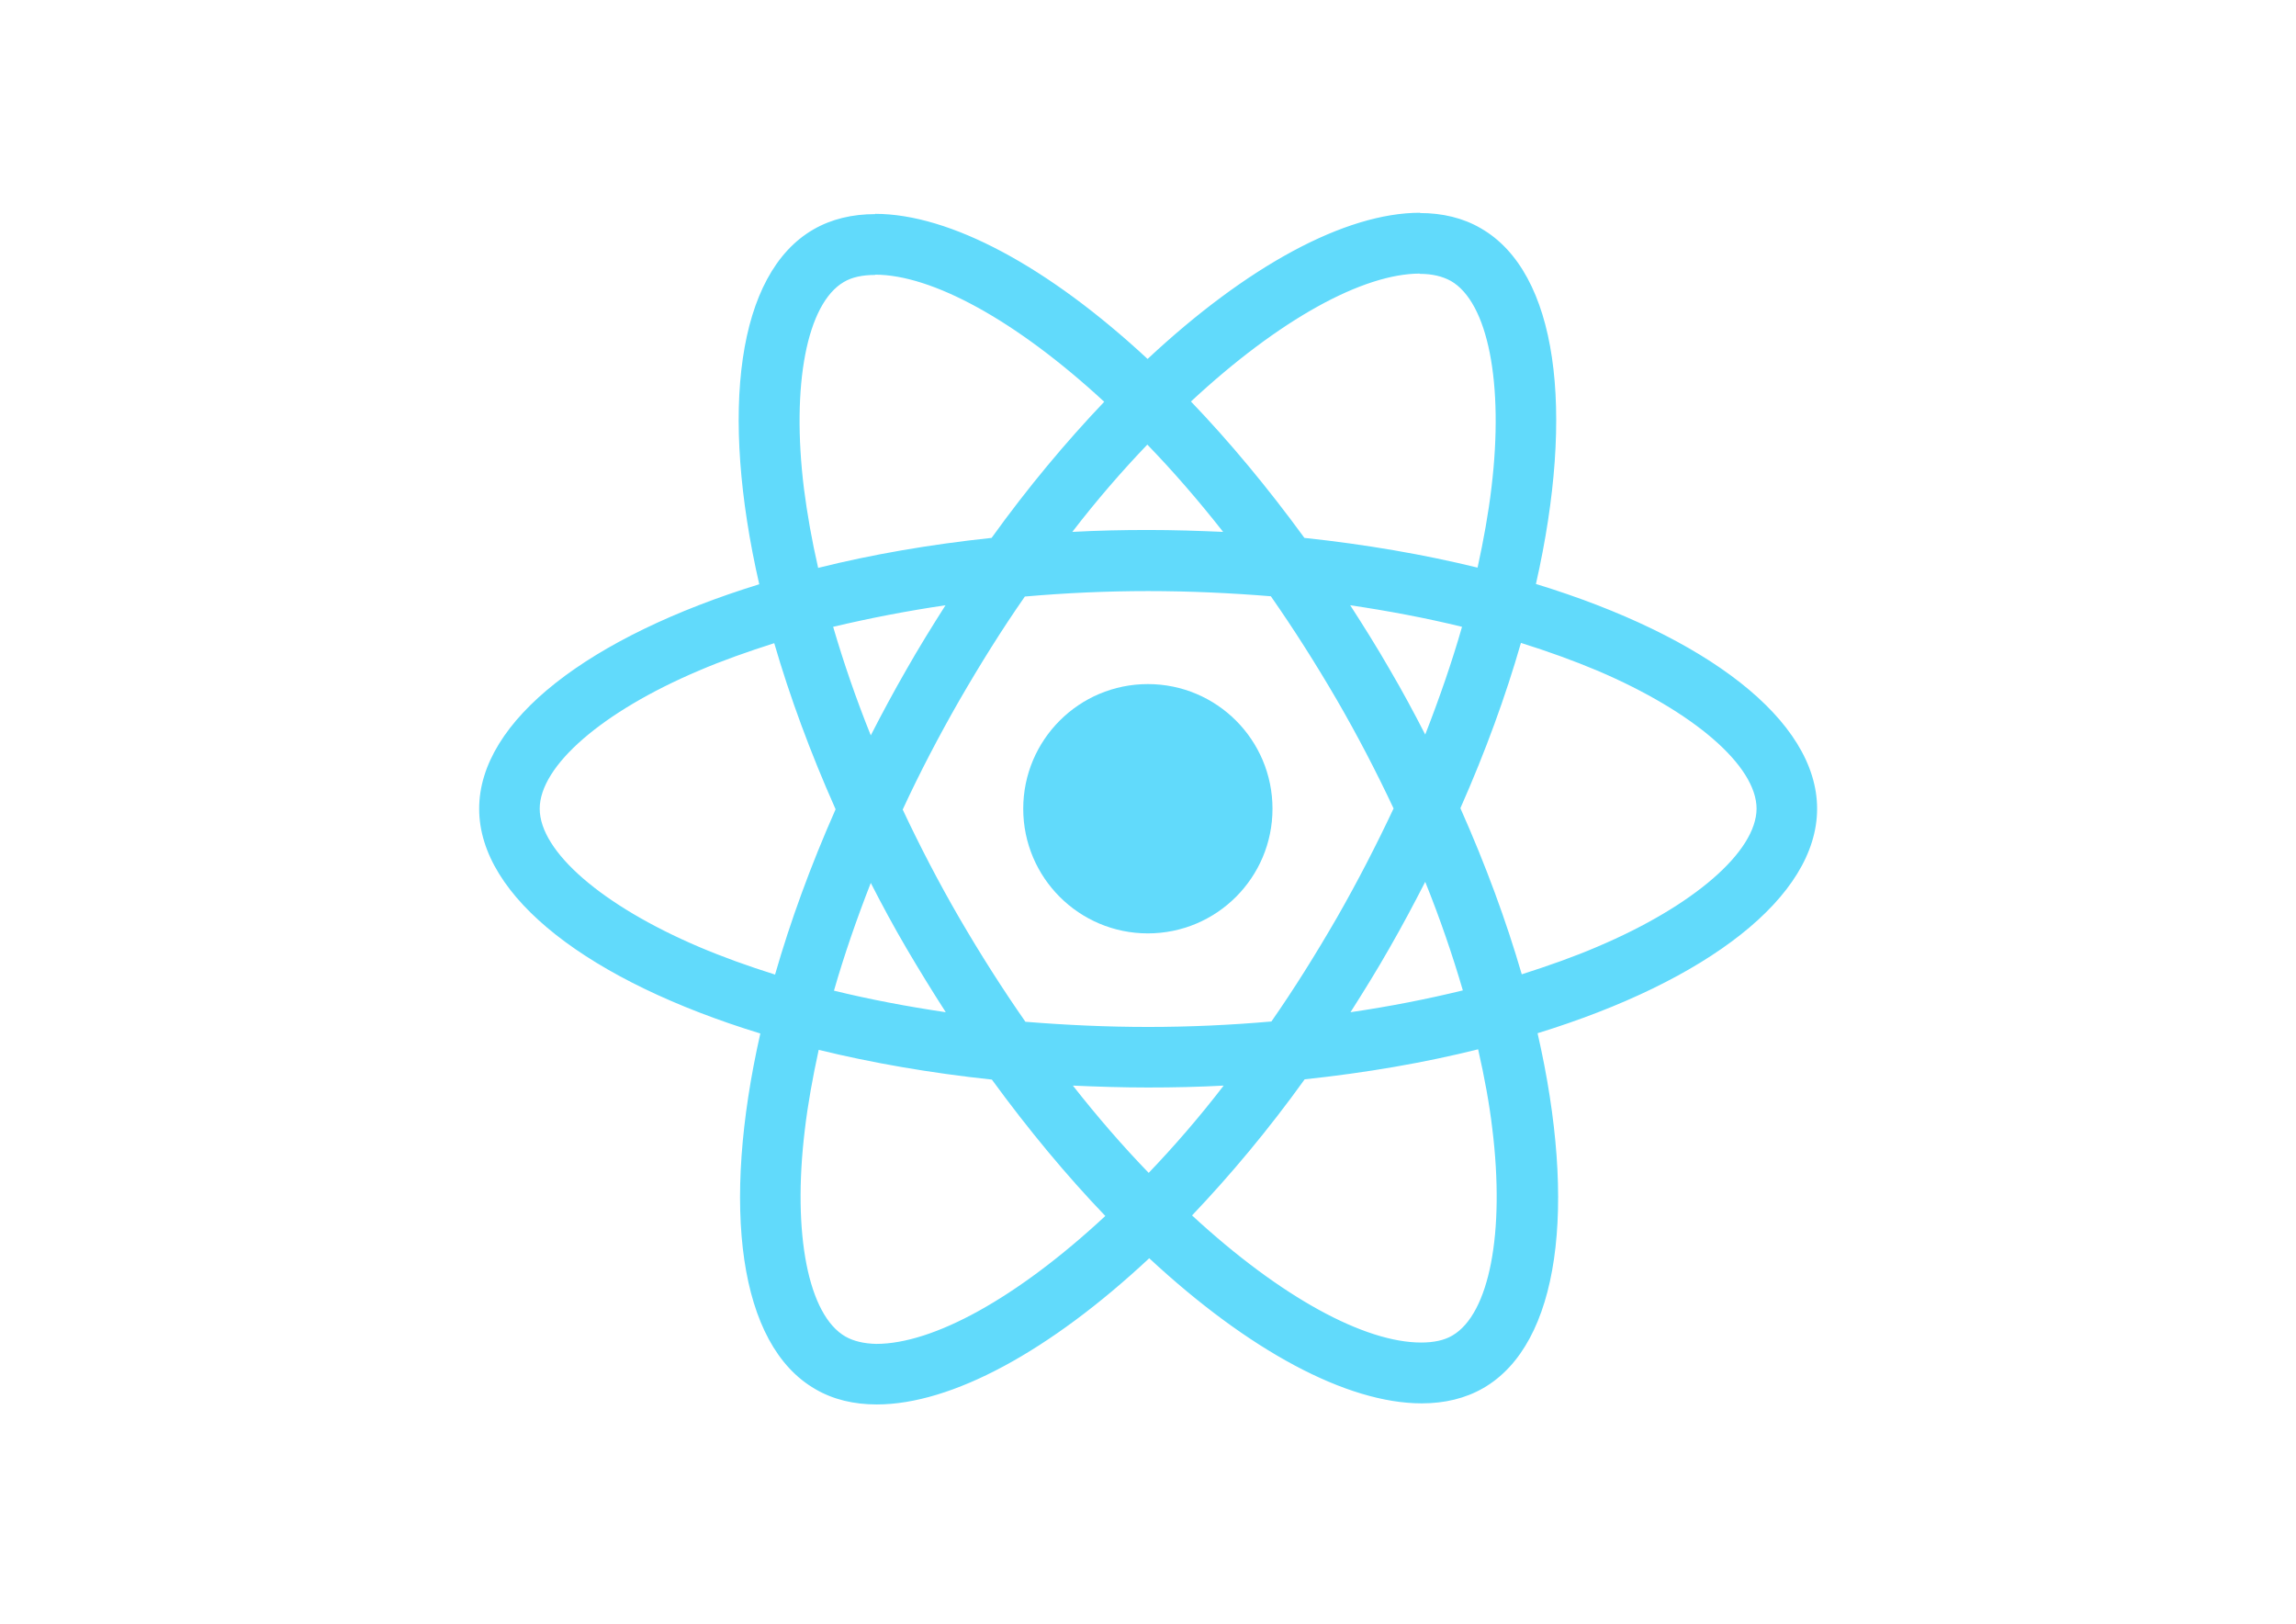
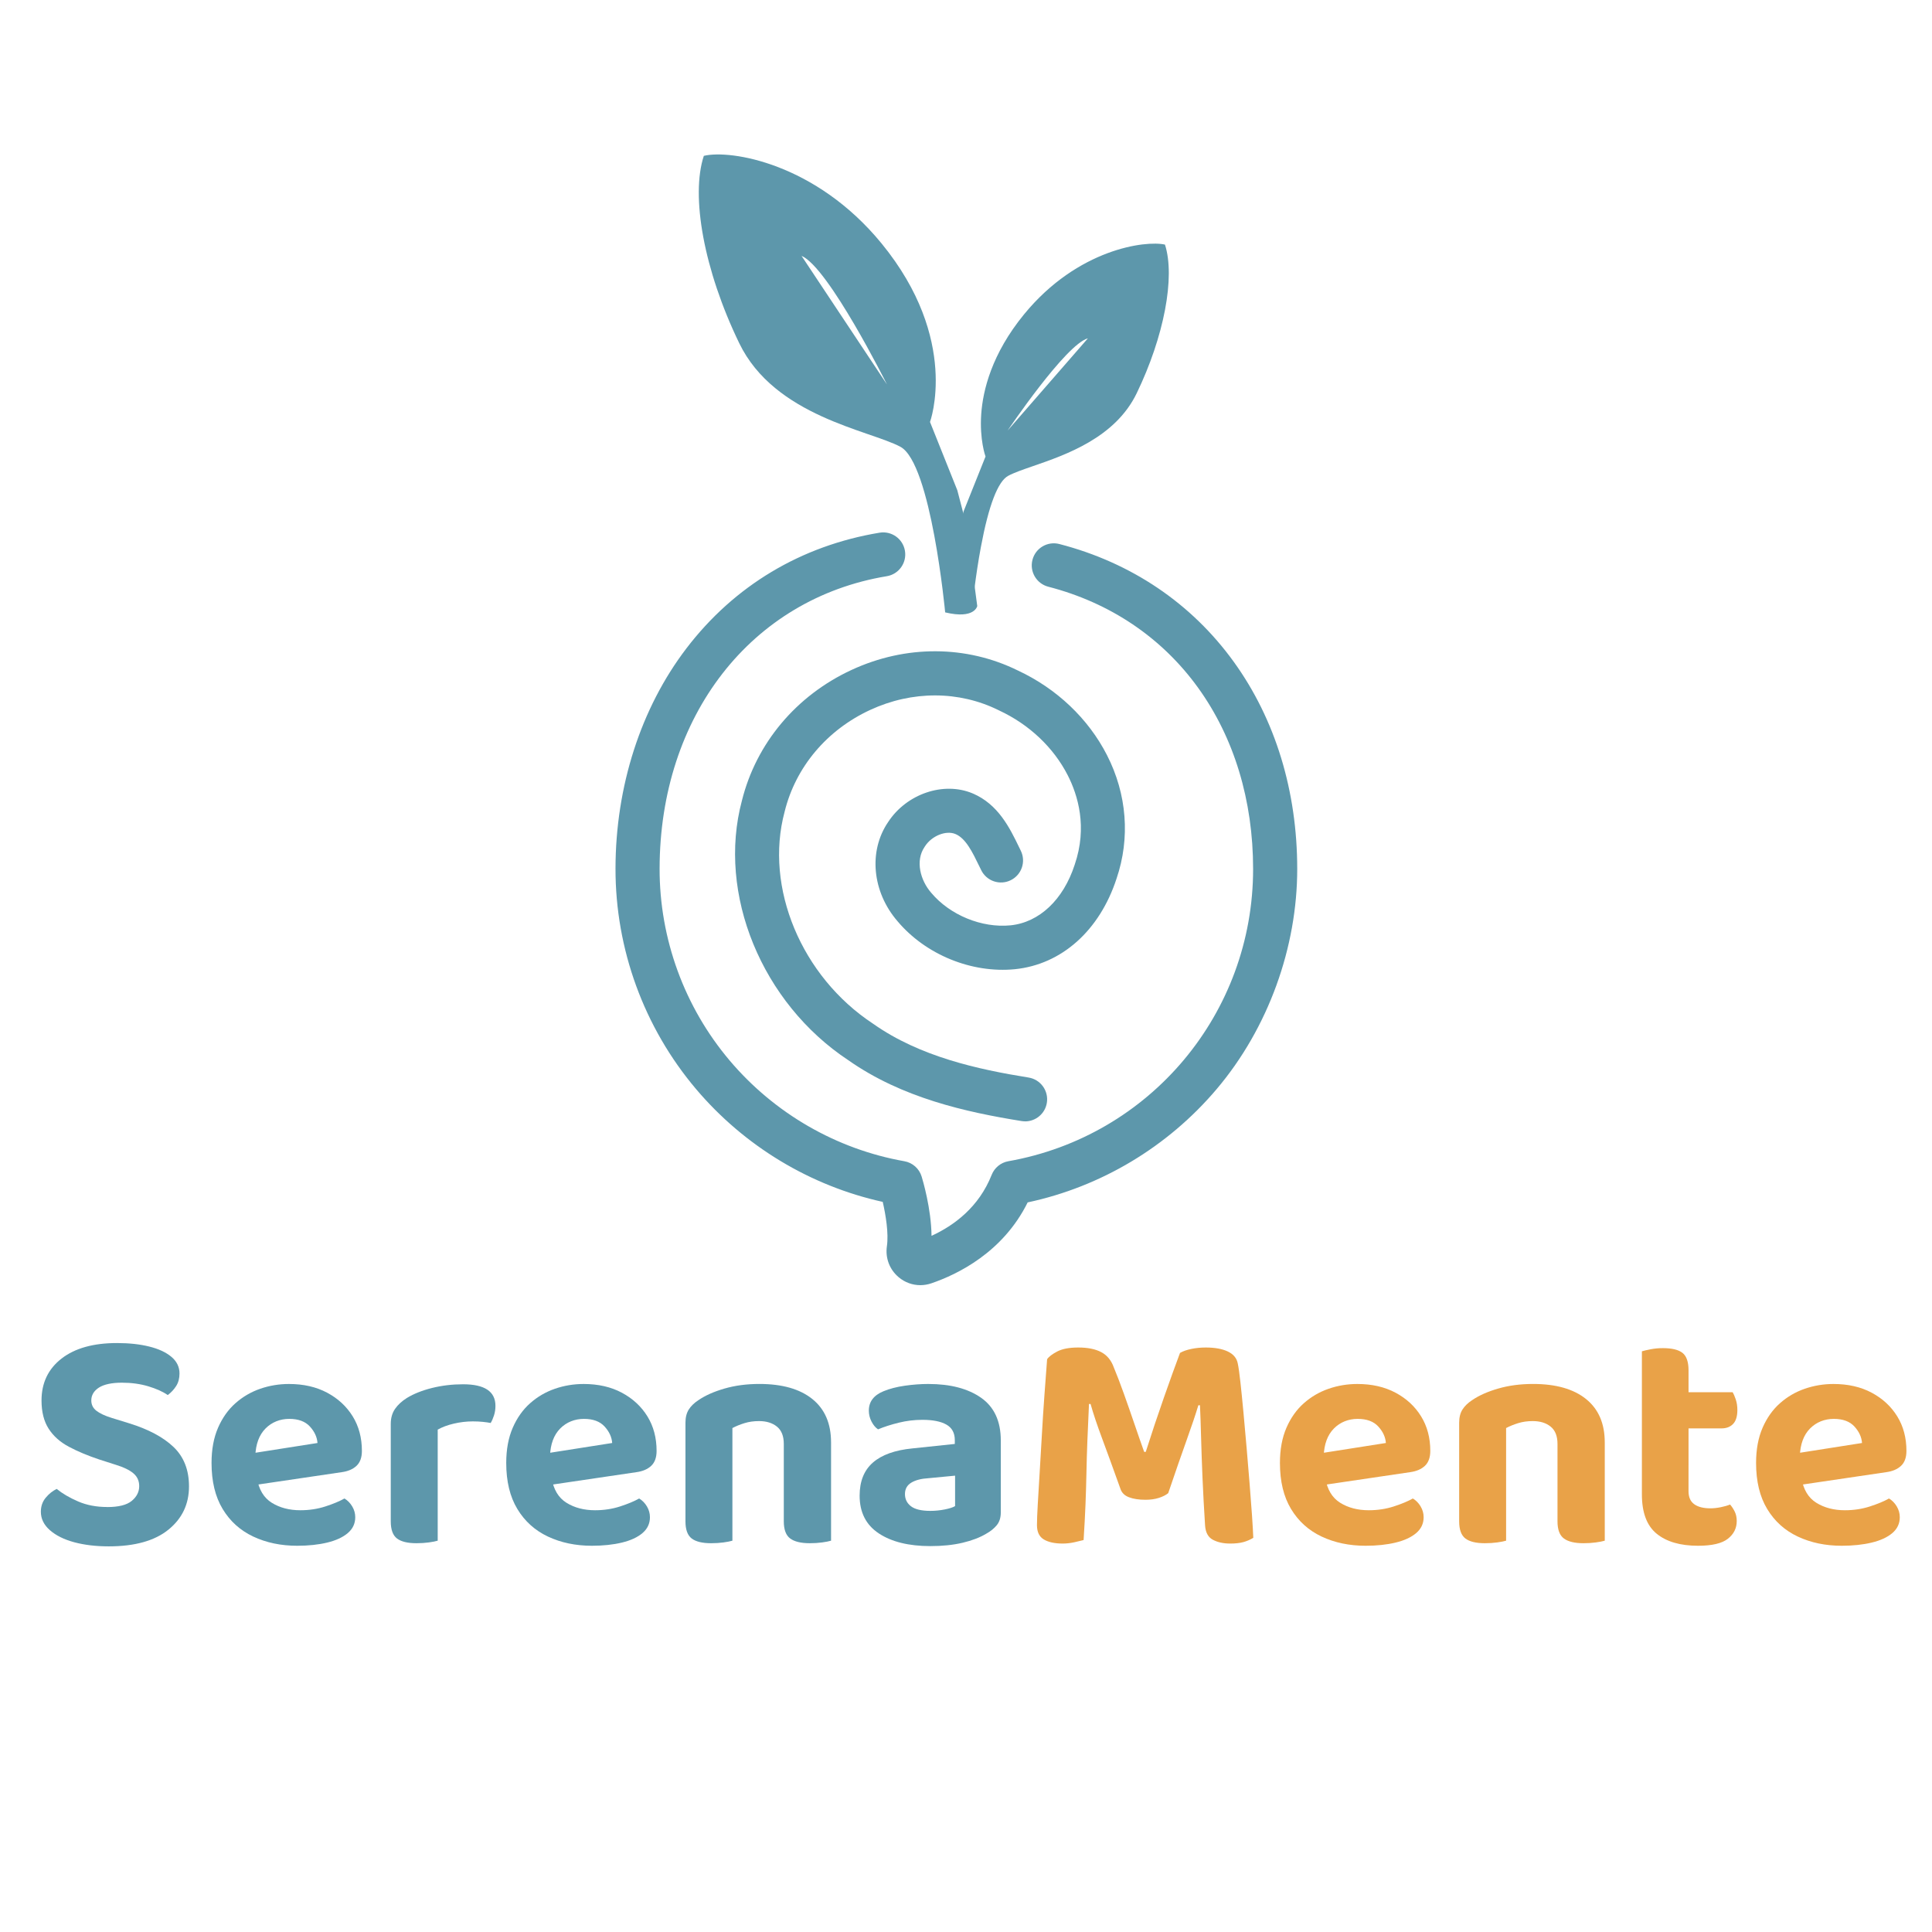
- <svg xmlns="http://www.w3.org/2000/svg" viewBox="0 0 841.9 595.3">
-   <g fill="#61DAFB">
-     <path d="M666.3 296.5c0-32.5-40.7-63.3-103.1-82.4 14.4-63.6 8-114.2-20.2-130.4-6.5-3.8-14.1-5.6-22.4-5.6v22.3c4.6 0 8.3.9 11.4 2.6 13.6 7.8 19.5 37.5 14.9 75.7-1.1 9.4-2.9 19.3-5.1 29.4-19.6-4.8-41-8.5-63.5-10.9-13.5-18.5-27.5-35.3-41.6-50 32.6-30.3 63.2-46.9 84-46.9V78c-27.5 0-63.5 19.6-99.9 53.6-36.4-33.8-72.4-53.2-99.9-53.2v22.3c20.7 0 51.4 16.5 84 46.6-14 14.7-28 31.4-41.3 49.9-22.6 2.4-44 6.1-63.6 11-2.3-10-4-19.7-5.2-29-4.7-38.2 1.1-67.9 14.6-75.8 3-1.8 6.9-2.6 11.5-2.6V78.5c-8.4 0-16 1.8-22.6 5.6-28.1 16.2-34.4 66.7-19.9 130.1-62.2 19.2-102.7 49.9-102.7 82.3 0 32.5 40.7 63.3 103.1 82.4-14.4 63.6-8 114.2 20.2 130.4 6.5 3.8 14.1 5.6 22.5 5.6 27.5 0 63.5-19.6 99.9-53.6 36.4 33.8 72.4 53.2 99.9 53.2 8.4 0 16-1.8 22.6-5.6 28.1-16.2 34.4-66.7 19.9-130.1 62-19.1 102.5-49.9 102.5-82.3zm-130.2-66.7c-3.7 12.9-8.3 26.2-13.5 39.5-4.1-8-8.4-16-13.1-24-4.6-8-9.5-15.8-14.4-23.4 14.2 2.1 27.9 4.7 41 7.9zm-45.8 106.5c-7.8 13.5-15.8 26.3-24.1 38.2-14.9 1.3-30 2-45.2 2-15.1 0-30.2-.7-45-1.9-8.3-11.9-16.4-24.6-24.2-38-7.6-13.1-14.5-26.4-20.8-39.8 6.2-13.4 13.2-26.8 20.7-39.9 7.8-13.5 15.8-26.3 24.1-38.2 14.9-1.3 30-2 45.2-2 15.1 0 30.2.7 45 1.9 8.3 11.9 16.4 24.6 24.2 38 7.6 13.1 14.5 26.4 20.8 39.8-6.3 13.4-13.2 26.8-20.7 39.9zm32.3-13c5.4 13.4 10 26.8 13.8 39.8-13.1 3.2-26.9 5.9-41.2 8 4.9-7.7 9.8-15.6 14.4-23.7 4.6-8 8.9-16.1 13-24.1zM421.2 430c-9.3-9.6-18.6-20.3-27.8-32 9 .4 18.2.7 27.5.7 9.4 0 18.7-.2 27.8-.7-9 11.7-18.3 22.4-27.5 32zm-74.4-58.9c-14.2-2.1-27.9-4.7-41-7.9 3.7-12.9 8.3-26.2 13.5-39.5 4.1 8 8.4 16 13.1 24 4.7 8 9.5 15.8 14.4 23.4zM420.7 163c9.3 9.6 18.6 20.3 27.8 32-9-.4-18.2-.7-27.5-.7-9.4 0-18.7.2-27.8.7 9-11.7 18.3-22.4 27.5-32zm-74 58.9c-4.9 7.7-9.8 15.6-14.4 23.7-4.6 8-8.9 16-13 24-5.4-13.4-10-26.8-13.8-39.8 13.1-3.1 26.9-5.8 41.2-7.9zm-90.5 125.2c-35.4-15.1-58.3-34.9-58.3-50.6 0-15.7 22.9-35.6 58.3-50.6 8.6-3.7 18-7 27.7-10.1 5.7 19.6 13.2 40 22.5 60.9-9.2 20.8-16.6 41.1-22.2 60.6-9.9-3.1-19.3-6.5-28-10.2zM310 490c-13.6-7.8-19.5-37.5-14.9-75.7 1.1-9.4 2.9-19.3 5.1-29.4 19.6 4.8 41 8.5 63.5 10.9 13.5 18.5 27.5 35.3 41.6 50-32.6 30.3-63.2 46.9-84 46.9-4.5-.1-8.3-1-11.3-2.7zm237.2-76.2c4.7 38.2-1.1 67.9-14.6 75.8-3 1.8-6.9 2.6-11.5 2.6-20.7 0-51.4-16.5-84-46.6 14-14.7 28-31.4 41.3-49.9 22.6-2.4 44-6.1 63.6-11 2.3 10.1 4.1 19.8 5.2 29.1zm38.5-66.7c-8.6 3.7-18 7-27.7 10.1-5.7-19.6-13.2-40-22.5-60.9 9.2-20.8 16.6-41.1 22.2-60.6 9.9 3.1 19.3 6.5 28.1 10.2 35.4 15.1 58.3 34.9 58.3 50.6-.1 15.7-23 35.6-58.4 50.6zM320.8 78.4z" />
-     <circle cx="420.9" cy="296.5" r="45.7" />
-     <path d="M520.5 78.1z" />
+ <svg xmlns="http://www.w3.org/2000/svg" id="Capa_3" data-name="Capa 3" viewBox="0 0 1200 1200">
+   <defs>
+     <style>
+       .cls-1 {
+         fill: #5d97ab;
+       }
+ 
+       .cls-2 {
+         fill: #e9a248;
+       }
+     </style>
+   </defs>
+   <g>
+     <path class="cls-1" d="M571.64,798.24c-4.82,0-9.53-1.67-13.38-4.87-5.71-4.75-8.47-11.97-7.39-19.34,1.17-7.97-.73-19.42-2.59-27.52-45.03-9.94-85.95-34.61-115.97-70.1-32.33-38.21-50.09-86.87-50.01-136.99.08-51.04,15.71-99.58,44.02-136.67,29.74-38.96,71.23-63.82,120.01-71.89,7.46-1.23,14.52,3.81,15.75,11.28,1.24,7.46-3.81,14.52-11.28,15.75-84.26,13.94-140.96,86.91-141.11,181.57-.07,43.64,15.39,86,43.53,119.26,27.82,32.88,66.35,55.09,108.5,62.54,5.06.89,9.2,4.55,10.71,9.46.71,2.32,5.97,19.93,6.16,36.88,13.99-6.42,29.41-17.81,37.36-37.89,1.75-4.42,5.67-7.62,10.35-8.45,88.09-15.56,152.03-91.89,152.03-181.5,0-42.66-11.82-81.59-34.17-112.58-22.45-31.12-54.62-52.82-93.05-62.76-7.33-1.9-11.73-9.37-9.83-16.69,1.89-7.33,9.37-11.72,16.69-9.83,44.69,11.56,82.18,36.89,108.41,73.25,25.74,35.69,39.35,80.16,39.35,128.61s-17.8,98.64-50.11,136.78c-30.33,35.81-71.77,60.58-117.32,70.29-15.32,31.03-43.61,44.73-59.82,50.26-2.25.77-4.56,1.14-6.85,1.15Z" />
+     <path class="cls-1" d="M636.71,696.48c-.72,0-1.45-.06-2.19-.17-34.49-5.54-74.24-14.36-107.58-37.77-53.82-35.56-81.61-103.33-66.12-161.27,8.89-35.65,33.7-65.23,68.1-81.17,33.61-15.58,71.27-15.44,103.34.38,24.09,11.23,43.73,29.89,55.31,52.54,12.41,24.27,14.52,51.51,5.93,76.72-10.54,32.28-34.12,53.3-63.1,56.25-26.88,2.65-55.47-9.03-72.92-29.78-15.78-18.25-18.17-43.55-5.84-61.63,11.46-17.56,34.47-25.36,52.49-17.78,15.92,6.74,23.08,21.52,28.83,33.39l1.08,2.22c3.32,6.8.51,15-6.29,18.32-6.79,3.33-15,.51-18.32-6.29l-1.13-2.31c-4.33-8.93-8.42-17.38-14.83-20.09-5.87-2.47-14.72,1.07-18.93,7.58l-.22.34c-6.01,8.73-2.57,20.89,3.93,28.39l.15.18c11.61,13.86,31.41,21.99,49.27,20.21,17.85-1.82,32.75-15.86,39.81-37.56l.06-.19c7.95-23.25,2.01-43-4.36-55.48-8.84-17.28-23.97-31.57-42.62-40.24l-.3-.15c-24.62-12.19-53.72-12.24-79.82-.15-26.87,12.45-46.21,35.43-53.06,63.04l-.06.25c-12.61,46.97,10.46,102.28,54.87,131.53l.35.24c28.82,20.29,64.87,28.19,96.33,33.25,7.47,1.2,12.55,8.23,11.35,15.7-1.08,6.73-6.9,11.53-13.51,11.53Z" />
+     <path class="cls-1" d="M600.38,326.64c-.06-.34-5.65-21.83-5.78-22.15l-16.96-42.4s18.88-51.09-30.12-110.92c-40.8-49.82-93.7-58.37-110.36-54.37-8.21,24.87-.04,70.83,22,116.37,22.04,45.54,81.02,54.07,100.12,64.35,19.1,10.28,27.78,102.84,27.78,102.84,18.36,4.41,19.93-3.94,19.93-3.94l-6.61-49.77ZM497.85,158.93c16.68,6.96,53.05,79.84,53.05,79.84l-53.05-79.84Z" />
+     <path class="cls-1" d="M588.68,374.8c.07.26.45,1.44,1.99,2.42,1.85,1.19,5.64,2.21,13.2.44.23-2.34,1.98-19.7,5.35-37.74,4.85-25.99,10.57-40.92,16.99-44.38,3.65-1.97,9.15-3.86,15.51-6.06,20.27-7,50.91-17.57,64.26-45.14,17.05-35.23,24.1-72.32,17.6-92.42-11.95-2.69-54.12,2.54-87.52,43.32-20.13,24.58-25.57,47.24-26.6,61.93-1.11,15.91,2.58,26.15,2.62,26.25l.05.13-13.59,33.98c-.14.42-4.48,17.06-4.59,17.61l-5.26,39.64ZM675.72,210.14l-49.86,57.27s36.04-53.52,49.86-57.27Z" />
+   </g>
+   <g>
+     <path class="cls-1" d="M66.57,936.06c7.09,0,12.18-1.28,15.27-3.84,3.09-2.56,4.63-5.62,4.63-9.16,0-3.28-1.22-5.94-3.65-7.98-2.43-2.03-6.01-3.77-10.74-5.22l-10.44-3.35c-7.09-2.36-13.37-4.99-18.81-7.88-5.45-2.89-9.66-6.63-12.61-11.23-2.96-4.6-4.43-10.44-4.43-17.54,0-10.9,4.14-19.57,12.41-26.01,8.28-6.44,19.77-9.66,34.48-9.66,7.49,0,14.15.72,20,2.17,5.85,1.45,10.44,3.58,13.79,6.4,3.35,2.83,5.02,6.27,5.02,10.34,0,3.02-.69,5.62-2.07,7.78-1.38,2.17-3.12,4.04-5.22,5.62-3.02-2.1-7.03-3.91-12.02-5.42-4.99-1.51-10.51-2.27-16.55-2.27s-11.03,1.02-14.19,3.05c-3.15,2.04-4.73,4.7-4.73,7.98,0,2.63,1.05,4.76,3.15,6.4,2.1,1.64,5.25,3.12,9.46,4.43l10.84,3.35c11.95,3.68,21.15,8.57,27.58,14.68,6.43,6.11,9.65,14.29,9.65,24.53,0,11.03-4.27,20-12.81,26.9-8.54,6.9-20.89,10.34-37.04,10.34-8.02,0-15.17-.86-21.48-2.56-6.3-1.71-11.33-4.2-15.07-7.49-3.74-3.28-5.61-7.09-5.61-11.43,0-3.41,1.01-6.34,3.05-8.77,2.03-2.43,4.3-4.24,6.8-5.42,3.55,2.89,7.98,5.49,13.3,7.78,5.32,2.3,11.33,3.45,18.03,3.45Z" />
+     <path class="cls-1" d="M149.52,923.65l-1.18-19.7,48.86-7.68c-.27-3.68-1.84-7.09-4.73-10.25-2.89-3.15-7.16-4.73-12.81-4.73s-10.84,2.01-14.78,6.01c-3.94,4.01-6.04,9.69-6.3,17.04l.99,13.6c1.18,7.22,4.27,12.38,9.26,15.47,4.99,3.09,10.9,4.63,17.73,4.63,5.52,0,10.7-.79,15.57-2.37,4.86-1.58,8.8-3.22,11.82-4.93,1.97,1.18,3.58,2.83,4.83,4.93,1.25,2.1,1.87,4.34,1.87,6.7,0,3.94-1.55,7.23-4.63,9.85-3.09,2.63-7.36,4.6-12.81,5.91-5.45,1.31-11.66,1.97-18.62,1.97-10.12,0-19.21-1.91-27.29-5.71-8.08-3.81-14.42-9.52-19.01-17.14-4.6-7.62-6.9-17.14-6.9-28.57,0-8.4,1.35-15.69,4.04-21.87,2.69-6.17,6.3-11.26,10.84-15.27,4.53-4.01,9.66-6.99,15.37-8.96,5.71-1.97,11.66-2.96,17.83-2.96,9.06,0,16.98,1.81,23.74,5.42,6.76,3.61,12.05,8.51,15.86,14.68,3.81,6.18,5.71,13.33,5.71,21.48,0,4.07-1.12,7.16-3.35,9.26-2.24,2.1-5.32,3.42-9.26,3.94l-62.66,9.26Z" />
+     <path class="cls-1" d="M271.87,887.99v24.63h-29.16v-28.18c0-3.68.89-6.8,2.66-9.36,1.77-2.56,4.24-4.83,7.39-6.8,4.33-2.63,9.56-4.69,15.66-6.21,6.11-1.51,12.51-2.27,19.21-2.27,13.4,0,20.1,4.47,20.1,13.4,0,2.1-.3,4.07-.89,5.91-.59,1.84-1.28,3.42-2.07,4.73-1.31-.26-2.92-.49-4.83-.69-1.91-.2-3.97-.3-6.21-.3-3.94,0-7.88.46-11.82,1.38-3.94.92-7.29,2.17-10.05,3.74ZM242.71,905.13l29.16.59v51.23c-1.31.39-3.15.75-5.52,1.08-2.37.33-4.93.49-7.68.49-5.52,0-9.56-.99-12.12-2.96-2.56-1.97-3.84-5.52-3.84-10.64v-39.8Z" />
+     <path class="cls-1" d="M332.56,923.65l-1.18-19.7,48.86-7.68c-.27-3.68-1.84-7.09-4.73-10.25-2.89-3.15-7.16-4.73-12.81-4.73s-10.84,2.01-14.78,6.01c-3.94,4.01-6.04,9.69-6.3,17.04l.99,13.6c1.18,7.22,4.27,12.38,9.26,15.47,4.99,3.09,10.9,4.63,17.73,4.63,5.52,0,10.7-.79,15.57-2.37,4.86-1.58,8.8-3.22,11.82-4.93,1.97,1.18,3.58,2.83,4.83,4.93,1.25,2.1,1.87,4.34,1.87,6.7,0,3.94-1.55,7.23-4.63,9.85-3.09,2.63-7.36,4.6-12.81,5.91-5.45,1.31-11.66,1.97-18.62,1.97-10.12,0-19.21-1.91-27.29-5.71-8.08-3.81-14.42-9.52-19.01-17.14-4.6-7.62-6.9-17.14-6.9-28.57,0-8.4,1.35-15.69,4.04-21.87,2.69-6.17,6.3-11.26,10.84-15.27,4.53-4.01,9.66-6.99,15.37-8.96,5.71-1.97,11.66-2.96,17.83-2.96,9.06,0,16.98,1.81,23.74,5.42,6.76,3.61,12.05,8.51,15.86,14.68,3.81,6.18,5.71,13.33,5.71,21.48,0,4.07-1.12,7.16-3.35,9.26-2.24,2.1-5.32,3.42-9.26,3.94l-62.66,9.26Z" />
+     <path class="cls-1" d="M516.19,895.87v18.52h-29.36v-17.54c0-4.86-1.41-8.44-4.24-10.74-2.83-2.3-6.54-3.45-11.13-3.45-3.29,0-6.31.43-9.06,1.28-2.76.86-5.26,1.87-7.49,3.05v27.39h-29.16v-30.74c0-3.28.69-6.01,2.07-8.18,1.38-2.17,3.38-4.1,6.01-5.81,4.2-2.89,9.59-5.29,16.16-7.19,6.57-1.9,13.79-2.86,21.67-2.86,14.18,0,25.15,3.12,32.9,9.36,7.75,6.24,11.62,15.21,11.62,26.9ZM425.75,905.33h29.16v51.62c-1.31.39-3.15.75-5.52,1.08-2.37.33-4.93.49-7.68.49-5.52,0-9.56-.99-12.12-2.96-2.56-1.97-3.84-5.52-3.84-10.64v-39.6ZM486.83,905.33h29.36v51.62c-1.31.39-3.15.75-5.52,1.08-2.37.33-4.93.49-7.68.49-5.52,0-9.59-.99-12.22-2.96-2.63-1.97-3.94-5.52-3.94-10.64v-39.6Z" />
+     <path class="cls-1" d="M576.68,859.62c13.66,0,24.56,2.86,32.71,8.57,8.14,5.71,12.22,14.55,12.22,26.5v44.73c0,3.29-.86,5.94-2.56,7.98-1.71,2.04-3.87,3.78-6.5,5.22-3.94,2.37-8.84,4.24-14.68,5.62-5.85,1.38-12.51,2.07-20,2.07-13.4,0-24.07-2.63-32.02-7.88-7.95-5.25-11.92-13.07-11.92-23.45,0-8.93,2.76-15.79,8.28-20.59,5.52-4.79,13.72-7.72,24.63-8.77l26.21-2.76v-2.36c0-4.46-1.74-7.68-5.22-9.66-3.48-1.97-8.44-2.96-14.88-2.96-4.99,0-9.88.59-14.68,1.77-4.8,1.18-9.1,2.56-12.91,4.14-1.57-1.05-2.92-2.66-4.04-4.83-1.12-2.17-1.67-4.43-1.67-6.8,0-5.52,3.02-9.52,9.06-12.02,3.81-1.58,8.24-2.73,13.3-3.45,5.06-.72,9.95-1.08,14.68-1.08ZM577.86,938.43c3.02,0,6.01-.3,8.96-.89,2.95-.59,5.09-1.28,6.4-2.07v-18.91l-16.55,1.58c-4.47.26-8.02,1.18-10.64,2.76-2.63,1.58-3.94,3.94-3.94,7.09s1.25,5.68,3.74,7.58c2.49,1.91,6.5,2.86,12.02,2.86Z" />
+     <path class="cls-2" d="M725.64,927.4c-1.45,1.18-3.38,2.17-5.81,2.96-2.43.79-5.22,1.18-8.38,1.18-4.07,0-7.49-.52-10.24-1.58-2.76-1.05-4.53-2.82-5.32-5.32-4.47-12.48-8.24-22.86-11.33-31.13-3.09-8.28-5.49-15.43-7.19-21.48h-.98c-.39,8.28-.73,15.83-.99,22.66-.27,6.83-.46,13.5-.59,20-.13,6.5-.33,13.1-.59,19.8-.27,6.7-.66,14.06-1.18,22.07-1.45.39-3.38.85-5.81,1.38-2.43.52-4.83.79-7.19.79-4.99,0-8.9-.86-11.72-2.56-2.83-1.71-4.24-4.66-4.24-8.87,0-2.89.16-7.19.49-12.91.33-5.71.72-12.28,1.18-19.7.46-7.42.92-15.27,1.38-23.55.46-8.28.99-16.45,1.58-24.53.59-8.08,1.15-15.53,1.67-22.36,1.05-1.58,3.15-3.18,6.3-4.83,3.15-1.64,7.49-2.46,13.01-2.46,5.91,0,10.67.95,14.28,2.86,3.61,1.91,6.21,5.02,7.78,9.36,1.97,4.73,4.07,10.22,6.3,16.45,2.23,6.24,4.43,12.55,6.6,18.91,2.17,6.37,4.17,12.12,6.01,17.24h.99c3.68-11.56,7.45-22.86,11.33-33.89,3.87-11.03,7.19-20.23,9.95-27.58,1.84-1.05,4.17-1.87,7-2.46,2.82-.59,5.81-.89,8.96-.89,5.65,0,10.21.82,13.69,2.46,3.48,1.64,5.55,4.11,6.21,7.39.52,2.5,1.08,6.44,1.67,11.82.59,5.39,1.21,11.59,1.87,18.62.66,7.03,1.31,14.38,1.97,22.07.66,7.68,1.28,15.17,1.87,22.46.59,7.29,1.09,13.83,1.48,19.61.39,5.78.65,10.38.79,13.79-1.97,1.18-4.04,2.07-6.21,2.66-2.17.59-4.9.89-8.18.89-4.21,0-7.78-.79-10.74-2.37-2.96-1.58-4.57-4.6-4.83-9.06-.66-10.25-1.18-20-1.58-29.26-.39-9.26-.69-17.73-.89-25.42-.2-7.68-.43-14.29-.69-19.8h-.99c-1.71,5.65-4.11,12.78-7.19,21.38-3.09,8.6-6.93,19.67-11.53,33.2Z" />
+     <path class="cls-2" d="M813.12,923.65l-1.18-19.7,48.86-7.68c-.27-3.68-1.84-7.09-4.73-10.25-2.89-3.15-7.16-4.73-12.81-4.73s-10.84,2.01-14.78,6.01c-3.94,4.01-6.04,9.69-6.3,17.04l.99,13.6c1.18,7.22,4.27,12.38,9.26,15.47,4.99,3.09,10.9,4.63,17.73,4.63,5.52,0,10.7-.79,15.57-2.37,4.86-1.58,8.8-3.22,11.82-4.93,1.97,1.18,3.58,2.83,4.83,4.93,1.25,2.1,1.87,4.34,1.87,6.7,0,3.94-1.55,7.23-4.63,9.85-3.09,2.63-7.36,4.6-12.81,5.91-5.45,1.31-11.66,1.97-18.62,1.97-10.12,0-19.21-1.91-27.29-5.71-8.08-3.81-14.42-9.52-19.01-17.14-4.6-7.62-6.9-17.14-6.9-28.57,0-8.4,1.35-15.69,4.04-21.87,2.69-6.17,6.3-11.26,10.84-15.27,4.53-4.01,9.66-6.99,15.37-8.96,5.71-1.97,11.66-2.96,17.83-2.96,9.06,0,16.98,1.81,23.74,5.42,6.76,3.61,12.05,8.51,15.86,14.68,3.81,6.18,5.71,13.33,5.71,21.48,0,4.07-1.12,7.16-3.35,9.26-2.24,2.1-5.32,3.42-9.26,3.94l-62.66,9.26Z" />
+     <path class="cls-2" d="M996.75,895.87v18.52h-29.36v-17.54c0-4.86-1.41-8.44-4.24-10.74-2.83-2.3-6.54-3.45-11.13-3.45-3.29,0-6.31.43-9.06,1.28-2.76.86-5.26,1.87-7.49,3.05v27.39h-29.16v-30.74c0-3.28.69-6.01,2.07-8.18,1.38-2.17,3.38-4.1,6.01-5.81,4.2-2.89,9.59-5.29,16.16-7.19,6.57-1.9,13.79-2.86,21.67-2.86,14.18,0,25.15,3.12,32.9,9.36,7.75,6.24,11.62,15.21,11.62,26.9ZM906.31,905.33h29.16v51.62c-1.31.39-3.15.75-5.52,1.08-2.37.33-4.93.49-7.68.49-5.52,0-9.56-.99-12.12-2.96-2.56-1.97-3.84-5.52-3.84-10.64v-39.6ZM967.39,905.33h29.36v51.62c-1.31.39-3.15.75-5.52,1.08-2.37.33-4.93.49-7.68.49-5.52,0-9.59-.99-12.22-2.96-2.63-1.97-3.94-5.52-3.94-10.64v-39.6Z" />
+     <path class="cls-2" d="M1048.77,910.06h-28.96v-70.74c1.31-.39,3.15-.82,5.52-1.28,2.37-.46,4.86-.69,7.49-.69,5.65,0,9.72.99,12.22,2.96,2.49,1.97,3.74,5.58,3.74,10.84v58.91ZM1019.81,905.13h28.96v21.08c0,3.68,1.18,6.37,3.55,8.08,2.37,1.71,5.72,2.56,10.05,2.56,1.97,0,4.1-.23,6.4-.69,2.29-.46,4.23-1.02,5.81-1.67,1.05,1.18,2,2.63,2.86,4.33.85,1.71,1.28,3.68,1.28,5.91,0,4.47-1.84,8.15-5.52,11.03-3.68,2.89-9.85,4.34-18.52,4.34-11.03,0-19.6-2.5-25.71-7.49-6.11-4.99-9.16-13.13-9.16-24.43v-23.05ZM1038.33,887.2v-22.46h37.83c.65,1.05,1.31,2.56,1.97,4.53.65,1.97.98,4.14.98,6.5,0,3.94-.89,6.83-2.66,8.67-1.77,1.84-4.17,2.76-7.19,2.76h-30.93Z" />
+     <path class="cls-2" d="M1108.86,923.65l-1.18-19.7,48.86-7.68c-.27-3.68-1.84-7.09-4.73-10.25-2.89-3.15-7.16-4.73-12.81-4.73s-10.84,2.01-14.78,6.01c-3.94,4.01-6.04,9.69-6.3,17.04l.99,13.6c1.18,7.22,4.27,12.38,9.26,15.47,4.99,3.09,10.9,4.63,17.73,4.63,5.52,0,10.7-.79,15.57-2.37,4.86-1.58,8.8-3.22,11.82-4.93,1.97,1.18,3.58,2.83,4.83,4.93,1.25,2.1,1.87,4.34,1.87,6.7,0,3.94-1.55,7.23-4.63,9.85-3.09,2.63-7.36,4.6-12.81,5.91-5.45,1.31-11.66,1.97-18.62,1.97-10.12,0-19.21-1.91-27.29-5.71-8.08-3.81-14.42-9.52-19.01-17.14-4.6-7.62-6.9-17.14-6.9-28.57,0-8.4,1.35-15.69,4.04-21.87,2.69-6.17,6.3-11.26,10.84-15.27,4.53-4.01,9.66-6.99,15.37-8.96,5.71-1.97,11.66-2.96,17.83-2.96,9.06,0,16.98,1.81,23.74,5.42,6.76,3.61,12.05,8.51,15.86,14.68,3.81,6.18,5.71,13.33,5.71,21.48,0,4.07-1.12,7.16-3.35,9.26-2.24,2.1-5.32,3.42-9.26,3.94l-62.66,9.26Z" />
  </g>
</svg>
